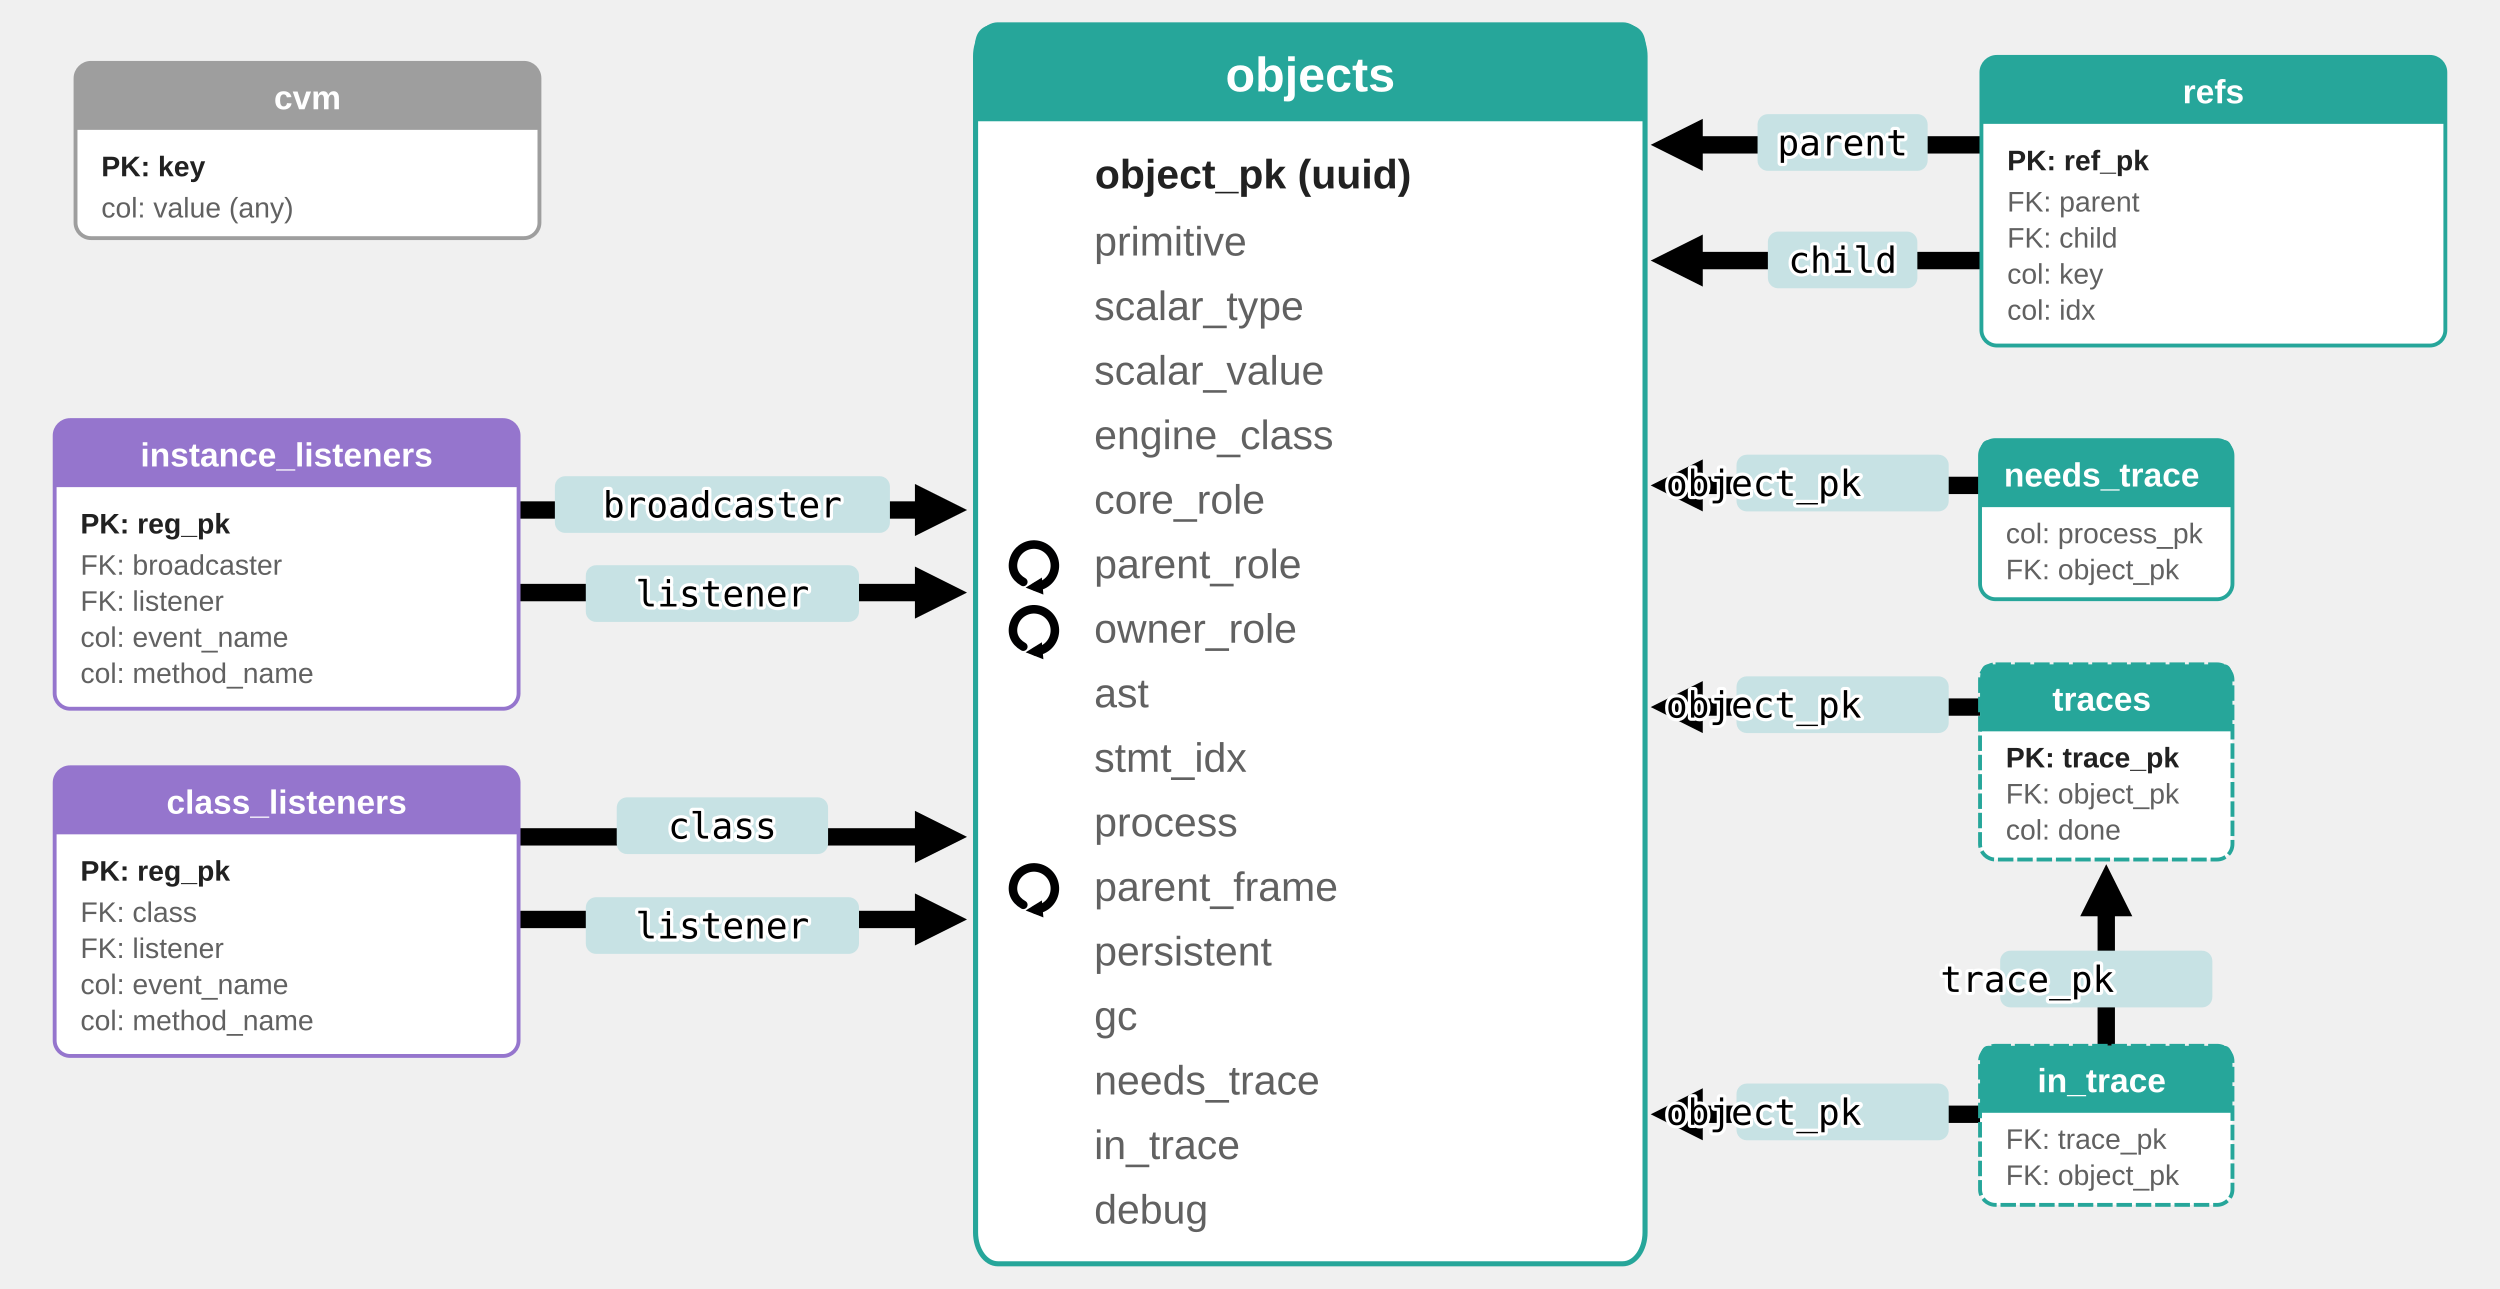
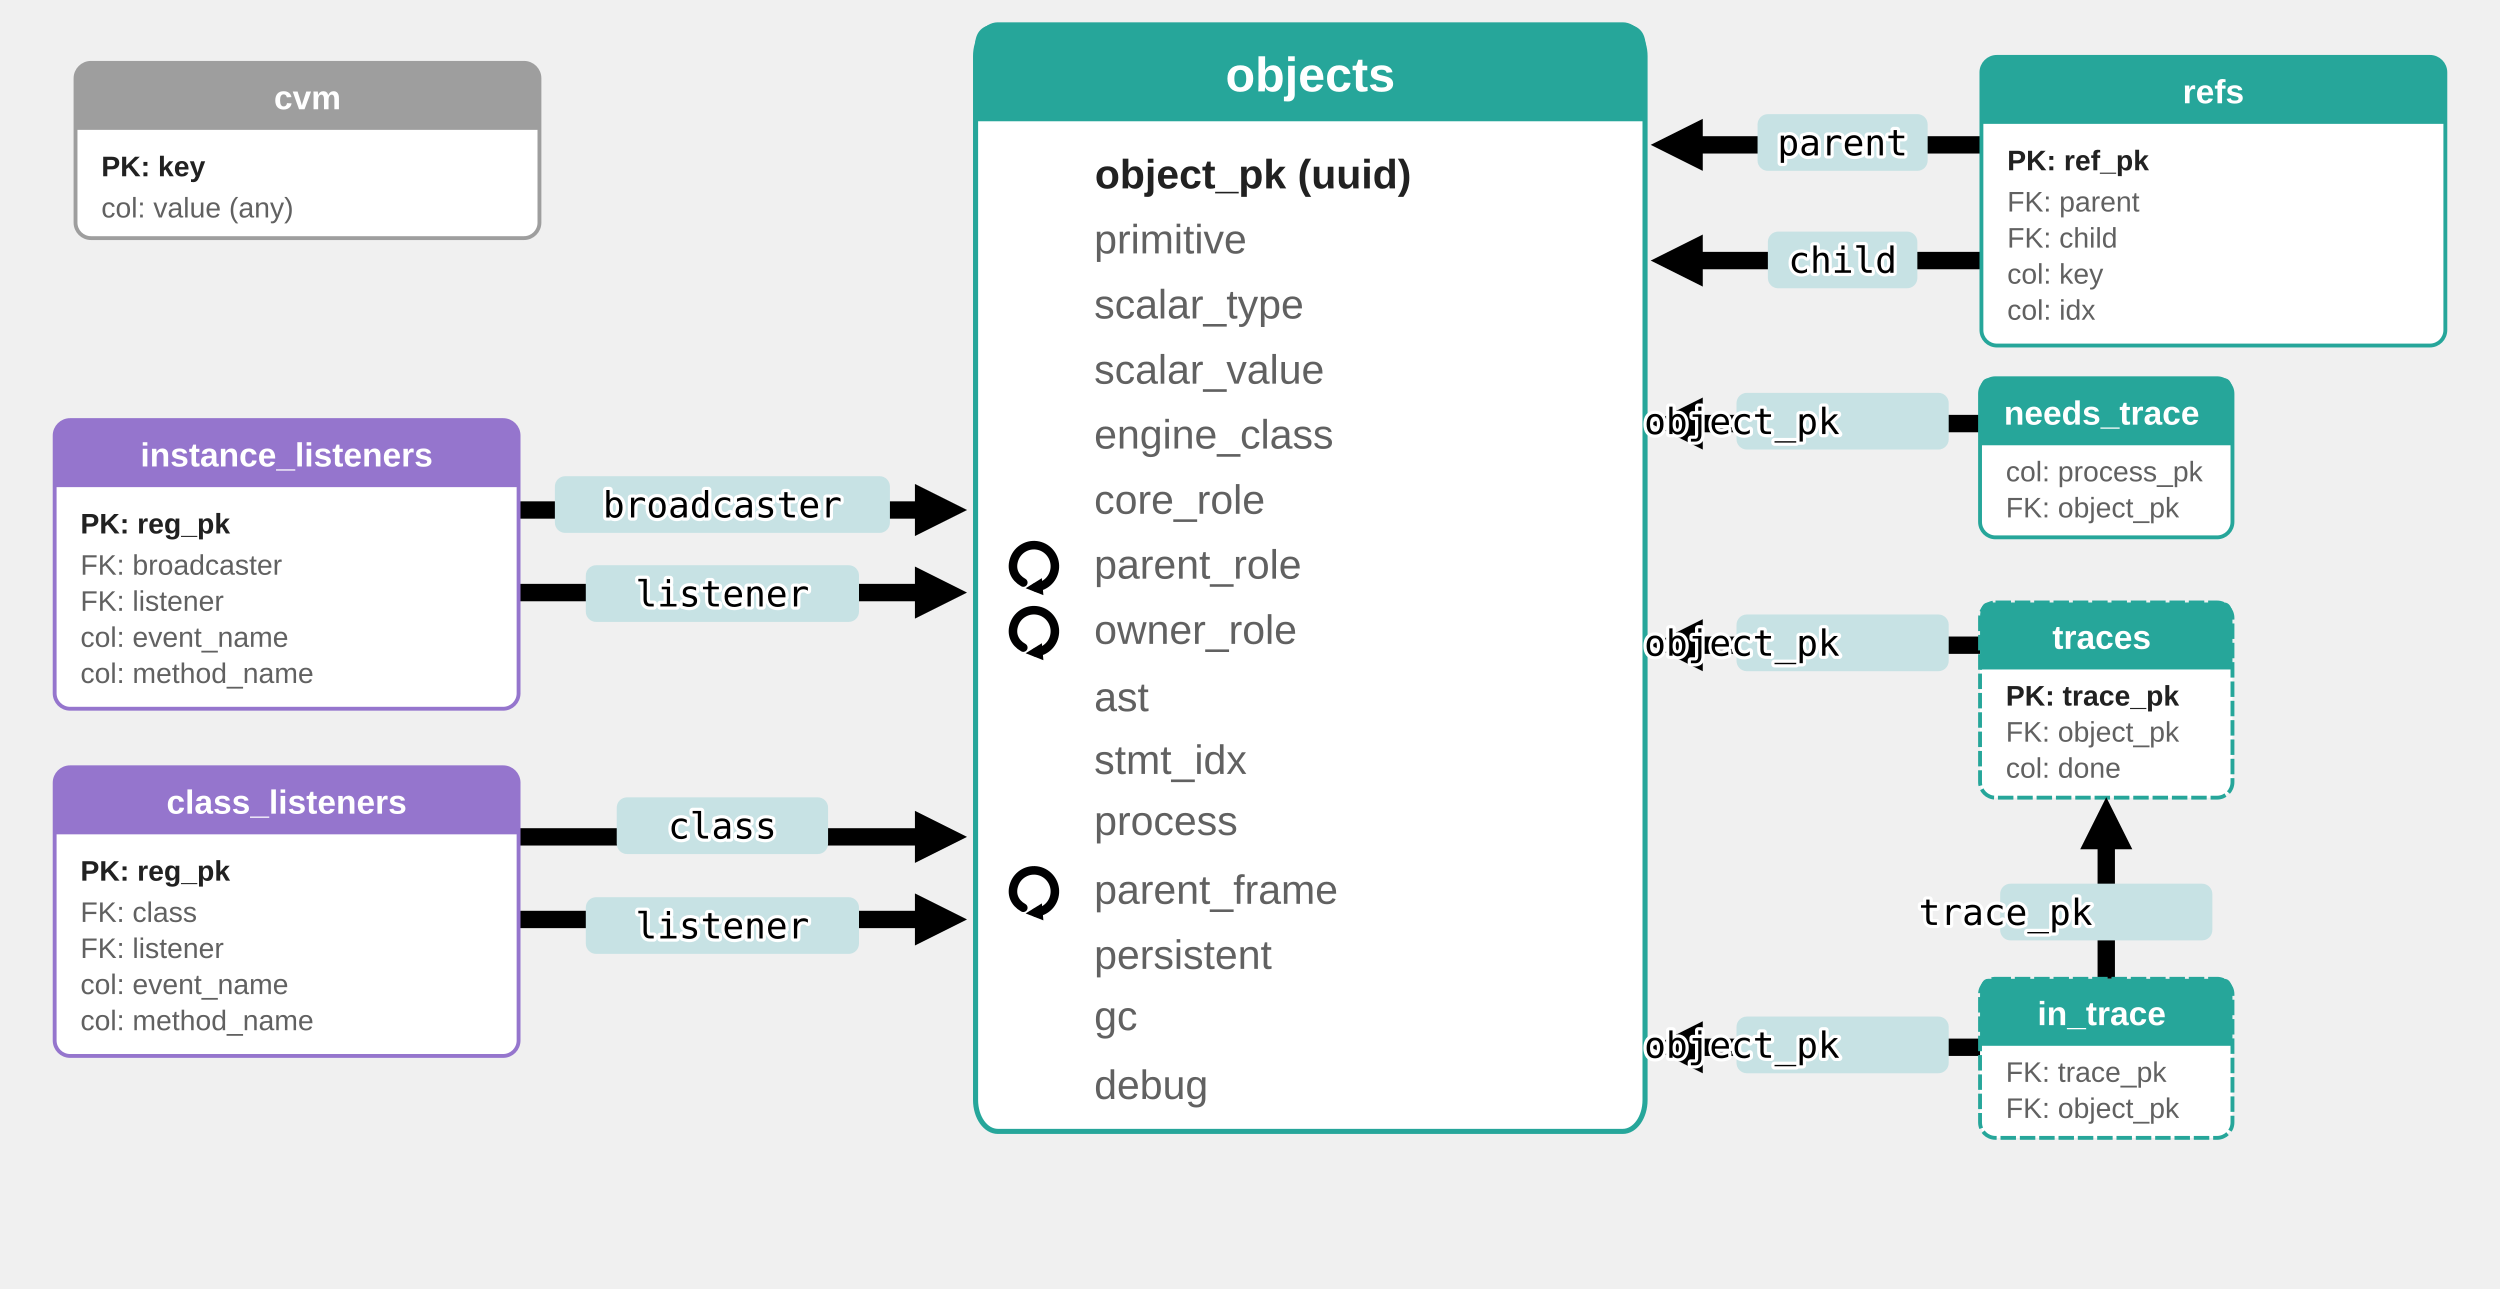
<svg xmlns="http://www.w3.org/2000/svg" viewBox="0 0 970 500" width="970" role="img" aria-label="CVM entity-relationship diagram under the frames-as-objects design. Six tables grouped into: cvm marker (gray), object graph (objects and refs, teal), listeners (instance_listeners and class_listeners, purple), and execution (processes, green). Frames are not a separate table — a frame is an `objects` row with primitive = 'f' (biconditional with the ast column, which carries the code the frame is executing). Foreign keys drawn as curved gray lines with arrowheads. Self-referential foreign keys are drawn as small self-loop arrows on the source column." version="1.1" id="svg707" height="500">
  <defs id="defs493">
    <marker id="fk-arrow" viewBox="0 0 10 10" refX="6" refY="5" markerWidth="3" markerHeight="3" orient="auto" preserveAspectRatio="xMidYMid">
      <path d="M 0,0 10,5 0,10 Z" fill="context-stroke" id="path13238" />
    </marker>
    <style type="text/css" id="style14617">
      .fk-arrow {
        fill: none;
        stroke: #000000;
        stroke-width: 6.735;
        stroke-linecap: round;
        stroke-linejoin: round;
        marker-end: url(#fk-arrow);
        paint-order: stroke fill markers;
      }
      .fk-label-rect {
        fill: #c7e2e4;
        stroke: none;
      }
      .fk-label-text {
        font-family: 'DejaVu Sans Mono', monospace;
        font-size: 14px;
        fill: #000000;
        stroke: #ffffff;
        stroke-width: 2.5;
        paint-order: stroke fill markers;
        stroke-linejoin: round;
        text-anchor: middle;
      }
    </style>
    <marker id="fk-arrow-3" viewBox="0 0 10 10" refX="4" refY="5" markerWidth="2" markerHeight="2" orient="auto" preserveAspectRatio="xMidYMid">
      <path d="M 0,0 10,5 0,10 Z" fill="context-stroke" id="path13238-6" />
    </marker>
    <marker id="fk-arrow-36" viewBox="0 0 10 10" refX="6" refY="5" markerWidth="3" markerHeight="3" orient="auto" preserveAspectRatio="xMidYMid">
      <path d="M 0,0 10,5 0,10 Z" fill="context-stroke" id="path13238-7" />
    </marker>
  </defs>
  <g id="layer2" transform="translate(-414.4918,-540.9965)" />
  <g id="layer1" transform="translate(-414.4918,-540.9965)">
-     <path class="fk-arrow" d="M 1231.719,994.626 V 884.383" id="path2381" style="fill:none;stroke:#000000;stroke-width:6.735;stroke-linecap:round;stroke-linejoin:round;marker-end:url(#fk-arrow-36);paint-order:stroke fill markers" />
-     <g transform="translate(1230.589,920.8682)" id="g2389">
-       <rect x="-40.033" y="-11" width="82.328" height="22" rx="4" ry="4" class="fk-label-rect" id="rect2383" style="fill:#c7e2e4;stroke:none;stroke-width:1" />
-       <text x="0" y="5" class="fk-label-text" id="text2387" style="font-size:14px;font-family:'DejaVu Sans Mono', monospace;text-anchor:middle;white-space:pre;inline-size:92.294;display:inline;fill:#000000;stroke:#ffffff;stroke-width:2.5;stroke-linejoin:round;paint-order:stroke fill markers" xml:space="preserve">
-         <tspan x="0" y="5" id="tspan5020">trace_pk</tspan>
-       </text>
-     </g>
-     <path class="fk-arrow" d="M 1183.517,973.337 H 1063.042" id="path2371" style="fill:none;stroke:#000000;stroke-width:6.735;stroke-linecap:round;stroke-linejoin:round;marker-end:url(#fk-arrow-36);paint-order:stroke fill markers" />
-     <g transform="translate(1128.295,972.4191)" id="g2379">
-       <rect x="-40.033" y="-11" width="82.328" height="22" rx="4" ry="4" class="fk-label-rect" id="rect2373" style="fill:#c7e2e4;stroke:none;stroke-width:1" />
-       <text x="0" y="5" class="fk-label-text" id="text2377" style="font-size:14px;font-family:'DejaVu Sans Mono', monospace;text-anchor:middle;white-space:pre;inline-size:92.294;display:inline;fill:#000000;stroke:#ffffff;stroke-width:2.5;stroke-linejoin:round;paint-order:stroke fill markers" xml:space="preserve">
-         <tspan x="0" y="5" id="tspan5022">object_pk</tspan>
-       </text>
-     </g>
-     <path class="fk-arrow" d="M 1183.517,815.337 H 1063.042" id="path1966" style="fill:none;stroke:#000000;stroke-width:6.735;stroke-linecap:round;stroke-linejoin:round;marker-end:url(#fk-arrow-36);paint-order:stroke fill markers" />
-     <g transform="translate(1128.295,814.4191)" id="g1974">
-       <rect x="-40.033" y="-11" width="82.328" height="22" rx="4" ry="4" class="fk-label-rect" id="rect1968" style="fill:#c7e2e4;stroke:none;stroke-width:1" />
-       <text x="0" y="5" class="fk-label-text" id="text1972" style="font-size:14px;font-family:'DejaVu Sans Mono', monospace;text-anchor:middle;white-space:pre;inline-size:92.294;display:inline;fill:#000000;stroke:#ffffff;stroke-width:2.5;stroke-linejoin:round;paint-order:stroke fill markers" xml:space="preserve">
-         <tspan x="0" y="5" id="tspan5024">object_pk</tspan>
-       </text>
-     </g>
    <g transform="matrix(1.445779,0,0,1.4474,792.769,550.404)" id="g575" style="font-family:'Helvetica Neue', Arial, sans-serif;stroke-width:0.691">
-       <rect x="0.167" y="0.167" width="179.667" height="332.114" rx="5.989" ry="8.41" fill="#ffffff" stroke="#26a69a" stroke-width="1.37" id="rect559" />
+       <rect x="0.167" y="0.167" width="179.667" height="296.626" rx="5.989" ry="8.41" fill="#ffffff" stroke="#26a69a" stroke-width="1.37" id="rect559" />
      <path d="M 0,6 Q 0,0 6,0 h 168 q 6,0 6,6 V 26 H 0 Z" fill="#26a69a" id="path561" style="stroke-width:0.478" />
      <text x="90" y="18" text-anchor="middle" font-size="13px" font-weight="700" fill="#ffffff" id="text563" style="stroke-width:0.478">objects</text>
      <text x="32.176" y="44" font-size="11px" font-weight="700" fill="#212121" style="stroke-width:0.478" id="text1026">object_pk (uuid)</text>
-       <text x="32" y="62" font-size="11px" fill="#616161" style="stroke-width:0.478" id="text1028">primitive</text>
-       <text x="32" y="79.3" font-size="11px" fill="#616161" style="stroke-width:0.478" id="text1030">scalar_type</text>
-       <text x="32" y="96.6" font-size="11px" fill="#616161" style="stroke-width:0.478" id="text1032">scalar_value</text>
-       <text x="32" y="113.9" font-size="11px" fill="#616161" style="stroke-width:0.478" id="text1034">engine_class</text>
-       <text x="32" y="131.2" font-size="11px" fill="#616161" style="stroke-width:0.478" id="text1036">core_role</text>
-       <text x="32" y="148.5" font-size="11px" fill="#616161" style="stroke-width:0.478" id="text1038">parent_role</text>
-       <path style="fill:none;stroke:#000001;stroke-width:2.291;stroke-linecap:round;stroke-linejoin:round;marker-end:url(#fk-arrow-3);paint-order:stroke fill markers;stop-color:#000000" d="m 12.978,149.5 c -2.424,-1.367 -3.378,-3.743 -2.398,-6.362 0.98,-2.619 3.714,-4.123 6.431,-3.538 2.717,0.585 4.602,3.083 4.434,5.876 -0.168,2.794 -2.339,5.044 -5.106,5.294" id="path1040" />
-       <text x="32" y="165.8" font-size="11px" fill="#616161" style="stroke-width:0.478" id="text1042">owner_role</text>
-       <path style="fill:none;stroke:#000001;stroke-width:2.291;stroke-linecap:round;stroke-linejoin:round;marker-end:url(#fk-arrow-3);paint-order:stroke fill markers;stop-color:#000000" d="m 12.978,166.85 c -2.424,-1.367 -3.378,-3.743 -2.398,-6.362 0.98,-2.619 3.714,-4.123 6.431,-3.538 2.717,0.585 4.602,3.083 4.434,5.876 -0.168,2.794 -2.339,5.044 -5.106,5.294" id="path1044" />
-       <text x="32" y="183.1" font-size="11px" fill="#616161" style="stroke-width:0.478" id="text1046">ast</text>
-       <text x="32" y="200.4" font-size="11px" fill="#616161" style="stroke-width:0.478" id="text1048">stmt_idx</text>
-       <text x="32" y="217.7" font-size="11px" fill="#616161" style="stroke-width:0.478" id="text1050">process</text>
-       <text x="32" y="235" font-size="11px" fill="#616161" style="stroke-width:0.478" id="text1052">parent_frame</text>
-       <path style="fill:none;stroke:#000001;stroke-width:2.291;stroke-linecap:round;stroke-linejoin:round;marker-end:url(#fk-arrow-3);paint-order:stroke fill markers;stop-color:#000000" d="m 12.978,236.05 c -2.424,-1.367 -3.378,-3.743 -2.398,-6.362 0.98,-2.619 3.714,-4.123 6.431,-3.538 2.717,0.585 4.602,3.083 4.434,5.876 -0.168,2.794 -2.339,5.044 -5.106,5.294" id="path1054" />
-       <text x="32" y="252.3" font-size="11px" fill="#616161" style="stroke-width:0.478" id="text1056">persistent</text>
-       <text x="32" y="269.6" font-size="11px" fill="#616161" style="stroke-width:0.478" id="text1058">gc</text>
-       <text x="32" y="286.9" font-size="11px" fill="#616161" style="stroke-width:0.478" id="text1060">needs_trace</text>
-       <text x="32" y="304.2" font-size="11px" fill="#616161" style="stroke-width:0.478" id="text1062">in_trace</text>
-       <text x="32" y="321.5" font-size="11px" fill="#616161" style="stroke-width:0.478" id="text1064">debug</text>
+       <text x="32" y="61.436" font-size="11px" fill="#616161" style="stroke-width:0.478" id="text1028">primitive</text>
+       <text x="32" y="78.871" font-size="11px" fill="#616161" style="stroke-width:0.478" id="text1030">scalar_type</text>
+       <text x="32" y="96.355" font-size="11px" fill="#616161" style="stroke-width:0.478" id="text1032">scalar_value</text>
+       <text x="32" y="113.743" font-size="11px" fill="#616161" style="stroke-width:0.478" id="text1034">engine_class</text>
+       <text x="32" y="131.227" font-size="11px" fill="#616161" style="stroke-width:0.478" id="text1036">core_role</text>
+       <g id="g1153" transform="translate(0,0.114015)">
+         <text x="32" y="148.5" font-size="11px" fill="#616161" style="stroke-width:0.478" id="text1038">parent_role</text>
+         <path style="fill:none;stroke:#000001;stroke-width:2.291;stroke-linecap:round;stroke-linejoin:round;marker-end:url(#fk-arrow-3);paint-order:stroke fill markers;stop-color:#000000" d="m 12.978,149.548 c -2.424,-1.367 -3.378,-3.743 -2.398,-6.362 0.98,-2.619 3.714,-4.123 6.431,-3.538 2.717,0.585 4.602,3.083 4.434,5.876 -0.168,2.794 -2.339,5.044 -5.106,5.294" id="path1040" />
+       </g>
+       <g id="g1157" transform="translate(0,0.2980239)">
+         <text x="32" y="165.8" font-size="11px" fill="#616161" style="stroke-width:0.478" id="text1042">owner_role</text>
+         <path style="fill:none;stroke:#000001;stroke-width:2.291;stroke-linecap:round;stroke-linejoin:round;marker-end:url(#fk-arrow-3);paint-order:stroke fill markers;stop-color:#000000" d="m 12.978,166.799 c -2.424,-1.367 -3.378,-3.743 -2.398,-6.362 0.98,-2.619 3.714,-4.123 6.431,-3.538 2.717,0.585 4.602,3.083 4.434,5.876 -0.168,2.794 -2.339,5.044 -5.106,5.294" id="path1044" />
+       </g>
+       <text x="32" y="184.143" font-size="11px" fill="#616161" style="stroke-width:0.478" id="text1046">ast</text>
+       <text x="32" y="200.969" font-size="11px" fill="#616161" style="stroke-width:0.478" id="text1048">stmt_idx</text>
+       <text x="32" y="217.331" font-size="11px" fill="#616161" style="stroke-width:0.478" id="text1050">process</text>
+       <g id="g1161" transform="translate(0,0.7869897)">
+         <text x="32" y="235" font-size="11px" fill="#616161" style="stroke-width:0.478" id="text1052">parent_frame</text>
+         <path style="fill:none;stroke:#000001;stroke-width:2.291;stroke-linecap:round;stroke-linejoin:round;marker-end:url(#fk-arrow-3);paint-order:stroke fill markers;stop-color:#000000" d="m 12.978,236.053 c -2.424,-1.367 -3.378,-3.743 -2.398,-6.362 0.98,-2.619 3.714,-4.123 6.431,-3.538 2.717,0.585 4.602,3.083 4.434,5.876 -0.168,2.794 -2.339,5.044 -5.106,5.294" id="path1054" />
+       </g>
+       <text x="32" y="253.228" font-size="11px" fill="#616161" style="stroke-width:0.478" id="text1056">persistent</text>
+       <text x="32" y="269.638" font-size="11px" fill="#616161" style="stroke-width:0.478" id="text1058">gc</text>
+       <text x="32" y="288.099" font-size="11px" fill="#616161" style="stroke-width:0.478" id="text1064">debug</text>
    </g>
    <g transform="translate(443.7963,565.3818)" id="g529" style="font-family:'Helvetica Neue', Arial, sans-serif">
      <rect x="0" y="0" width="180" height="68" rx="6" ry="6" fill="#ffffff" stroke="#9e9e9e" stroke-width="1.5" id="rect521" />
      <path d="M 0,6 Q 0,0 6,0 h 168 q 6,0 6,6 V 26 H 0 Z" fill="#9e9e9e" id="path523" />
      <text x="90" y="18" text-anchor="middle" font-size="13px" font-weight="700" fill="#ffffff" id="text525">cvm</text>
      <text x="10" y="44" font-size="11px" font-weight="700" fill="#212121" id="text527">PK: key</text>
      <text x="10" y="60" font-size="11px" fill="#616161" id="text-cvm-value">col: value (any)</text>
    </g>
    <g id="g508" transform="translate(240.7677,18.58208)">
      <path class="fk-arrow" d="M 360.882,752.335 H 540.839" id="path14365" />
      <path class="fk-arrow" d="M 360.882,720.294 H 540.839" id="path14367" />
      <g transform="translate(454.0155,718.1781)" id="fk-label-4">
        <rect x="-65" y="-11" width="130" height="22" rx="4" ry="4" class="fk-label-rect" id="rect11572" />
        <text x="0" y="5" class="fk-label-text" id="text11574">broadcaster</text>
      </g>
      <g transform="translate(454.0155,752.722)" id="fk-label-3">
        <rect x="-53" y="-11" width="106" height="22" rx="4" ry="4" class="fk-label-rect" id="rect11567" />
        <text x="0" y="5" class="fk-label-text" id="text11569">listener</text>
      </g>
      <g transform="translate(194.9319,685.4114)" id="g543" style="font-family:'Helvetica Neue', Arial, sans-serif">
        <rect x="0" y="0" width="180" height="112" rx="6" ry="6" fill="#ffffff" stroke="#9575cd" stroke-width="1.5" id="rect531" />
        <path d="M 0,6 Q 0,0 6,0 h 168 q 6,0 6,6 V 26 H 0 Z" fill="#9575cd" id="path533" />
        <text x="90" y="18" text-anchor="middle" font-size="13px" font-weight="700" fill="#ffffff" id="text535">instance_listeners</text>
        <text x="10" y="44" font-size="11px" font-weight="700" fill="#212121" id="text537">PK: reg_pk</text>
        <text x="10" y="60" font-size="11px" fill="#616161" id="text539">FK: broadcaster</text>
        <text x="10" y="74" font-size="11px" fill="#616161" id="text541">FK: listener</text>
        <text x="10" y="88" font-size="11px" fill="#616161" id="text-il-event-name">col: event_name</text>
        <text x="10" y="102" font-size="11px" fill="#616161" id="text-il-method-name">col: method_name</text>
      </g>
    </g>
    <g id="g489" transform="translate(240.7677,18.58208)">
      <path class="fk-arrow" d="M 360.882,879.164 H 540.839" id="path6519" />
      <path class="fk-arrow" d="M 360.882,847.124 H 540.839" id="path6521" />
      <g transform="translate(454.0155,842.783)" id="fk-label-2">
        <rect x="-41" y="-11" width="82" height="22" rx="4" ry="4" class="fk-label-rect" id="rect11562" />
        <text x="0" y="5" class="fk-label-text" id="text11564">class</text>
      </g>
      <g transform="translate(454.0155,881.5263)" id="fk-label-5">
        <rect x="-53" y="-11" width="106" height="22" rx="4" ry="4" class="fk-label-rect" id="rect11577" />
        <text x="0" y="5" class="fk-label-text" id="text11579">listener</text>
      </g>
      <g transform="translate(194.9319,820.1233)" id="g557" style="font-family:'Helvetica Neue', Arial, sans-serif">
        <rect x="0" y="0" width="180" height="112" rx="6" ry="6" fill="#ffffff" stroke="#9575cd" stroke-width="1.5" id="rect545" />
        <path d="M 0,6 Q 0,0 6,0 h 168 q 6,0 6,6 V 26 H 0 Z" fill="#9575cd" id="path547" />
        <text x="90" y="18" text-anchor="middle" font-size="13px" font-weight="700" fill="#ffffff" id="text549">class_listeners</text>
        <text x="10" y="44" font-size="11px" font-weight="700" fill="#212121" id="text551">PK: reg_pk</text>
        <text x="10" y="60" font-size="11px" fill="#616161" id="text553">FK: class</text>
        <text x="10" y="74" font-size="11px" fill="#616161" id="text555">FK: listener</text>
        <text x="10" y="88" font-size="11px" fill="#616161" id="text-cl-event-name">col: event_name</text>
        <text x="10" y="102" font-size="11px" fill="#616161" id="text-cl-method-name">col: method_name</text>
      </g>
    </g>
-     <path class="fk-arrow" d="M 1183.517,597.197 H 1063.042" id="path-refs-objects-2" />
-     <path class="fk-arrow" d="M 1183.517,642.098 H 1063.042" id="path2376" />
-     <g transform="translate(1129.425,596.2791)" id="fk-label-parent">
-       <rect x="-33" y="-11" width="66" height="22" rx="4" ry="4" class="fk-label-rect" id="rect-fk-label-parent" />
-       <text x="0" y="5" class="fk-label-text" id="text-fk-label-parent">parent</text>
+     <g id="g1370">
+       <path class="fk-arrow" d="M 1183.517,597.197 H 1063.042" id="path-refs-objects-2" />
+       <path class="fk-arrow" d="M 1183.517,642.098 H 1063.042" id="path2376" />
+       <g transform="translate(1129.425,596.2791)" id="fk-label-parent">
+         <rect x="-33" y="-11" width="66" height="22" rx="4" ry="4" class="fk-label-rect" id="rect-fk-label-parent" />
+         <text x="0" y="5" class="fk-label-text" id="text-fk-label-parent">parent</text>
+       </g>
+       <g transform="translate(1129.425,641.852)" id="fk-label-9">
+         <rect x="-29" y="-11" width="58" height="22" rx="4" ry="4" class="fk-label-rect" id="rect11597" />
+         <text x="0" y="5" class="fk-label-text" id="text11599">child</text>
+       </g>
+       <g transform="translate(1183.284,563.0656)" id="g589" style="font-family:'Helvetica Neue', Arial, sans-serif">
+         <rect x="0" y="0" width="180" height="112" rx="6" ry="6" fill="#ffffff" stroke="#26a69a" stroke-width="1.5" id="rect577" />
+         <path d="M 0,6 Q 0,0 6,0 h 168 q 6,0 6,6 V 26 H 0 Z" fill="#26a69a" id="path579" />
+         <text x="90" y="18" text-anchor="middle" font-size="13px" font-weight="700" fill="#ffffff" id="text581">refs</text>
+         <text x="10" y="44" font-size="11px" font-weight="700" fill="#212121" id="text583">PK: ref_pk</text>
+         <text x="10" y="60" font-size="11px" fill="#616161" id="text585">FK: parent</text>
+         <text x="10" y="74" font-size="11px" fill="#616161" id="text587">FK: child</text>
+         <text x="10" y="88" font-size="11px" fill="#616161" id="text-rel-key">col: key</text>
+         <text x="10" y="102" font-size="11px" fill="#616161" id="text-rel-idx">col: idx</text>
+       </g>
    </g>
-     <g transform="translate(1129.425,641.852)" id="fk-label-9">
-       <rect x="-29" y="-11" width="58" height="22" rx="4" ry="4" class="fk-label-rect" id="rect11597" />
-       <text x="0" y="5" class="fk-label-text" id="text11599">child</text>
+     <g id="g1351" transform="translate(0,-24)">
+       <path class="fk-arrow" d="M 1183.517,729.337 H 1063.042" id="path-refs-objects-2-5" style="fill:none;stroke:#000000;stroke-width:6.735;stroke-linecap:round;stroke-linejoin:round;marker-end:url(#fk-arrow-36);paint-order:stroke fill markers" />
+       <g transform="translate(1128.295,728.4191)" id="fk-label-parent-3">
+         <rect x="-40.033" y="-11" width="82.328" height="22" rx="4" ry="4" class="fk-label-rect" id="rect-fk-label-parent-5" style="fill:#c7e2e4;stroke:none;stroke-width:1" />
+         <text x="0" y="5" class="fk-label-text" id="text-fk-label-parent-6" style="font-size:14px;font-family:'DejaVu Sans Mono', monospace;text-anchor:middle;white-space:pre;inline-size:92.294;display:inline;fill:#000000;stroke:#ffffff;stroke-width:2.5;stroke-linejoin:round;paint-order:stroke fill markers" xml:space="preserve">
+           <tspan x="0" y="5" id="tspan1513">object_pk</tspan>
+         </text>
+       </g>
+       <g transform="translate(1182.749,711.7592)" id="g572" style="font-family:'Helvetica Neue', Arial, sans-serif">
+         <rect x="0" y="0" width="97.939" height="61.733" rx="6" ry="6" fill="#ffffff" stroke="#26a69a" stroke-width="1.5" id="rect556" />
+         <path d="M 0,6 Q 0,0 3.265,0 H 94.674 q 3.265,0 3.265,6 V 26 H 0 Z" fill="#26a69a" id="path558" style="stroke-width:1" />
+         <text x="47.193" y="18" text-anchor="middle" font-size="13px" font-weight="700" fill="#ffffff" id="text560">needs_trace</text>
+         <text x="10" y="40" font-size="11px" fill="#616161" id="text564">col: process_pk</text>
+         <text x="10" y="54" font-size="11px" fill="#616161" id="text566">FK: object_pk</text>
+       </g>
    </g>
-     <path class="fk-arrow" d="M 1183.517,729.337 H 1063.042" id="path-refs-objects-2-5" style="fill:none;stroke:#000000;stroke-width:6.735;stroke-linecap:round;stroke-linejoin:round;marker-end:url(#fk-arrow-36);paint-order:stroke fill markers" />
-     <g transform="translate(1128.295,728.4191)" id="fk-label-parent-3">
-       <rect x="-40.033" y="-11" width="82.328" height="22" rx="4" ry="4" class="fk-label-rect" id="rect-fk-label-parent-5" style="fill:#c7e2e4;stroke:none;stroke-width:1" />
-       <text x="0" y="5" class="fk-label-text" id="text-fk-label-parent-6" style="font-size:14px;font-family:'DejaVu Sans Mono', monospace;text-anchor:middle;white-space:pre;inline-size:92.294;display:inline;fill:#000000;stroke:#ffffff;stroke-width:2.5;stroke-linejoin:round;paint-order:stroke fill markers" xml:space="preserve">
-         <tspan x="0" y="5" id="tspan5026">object_pk</tspan>
-       </text>
+     <g id="g1338" transform="translate(0,-24)">
+       <path class="fk-arrow" d="M 1183.517,815.337 H 1063.042" id="path1966" style="fill:none;stroke:#000000;stroke-width:6.735;stroke-linecap:round;stroke-linejoin:round;marker-end:url(#fk-arrow-36);paint-order:stroke fill markers" />
+       <g transform="translate(1128.295,814.4191)" id="g1974">
+         <rect x="-40.033" y="-11" width="82.328" height="22" rx="4" ry="4" class="fk-label-rect" id="rect1968" style="fill:#c7e2e4;stroke:none;stroke-width:1" />
+         <text x="0" y="5" class="fk-label-text" id="text1972" style="font-size:14px;font-family:'DejaVu Sans Mono', monospace;text-anchor:middle;white-space:pre;inline-size:92.294;display:inline;fill:#000000;stroke:#ffffff;stroke-width:2.5;stroke-linejoin:round;paint-order:stroke fill markers" xml:space="preserve">
+           <tspan x="0" y="5" id="tspan1515">object_pk</tspan>
+         </text>
+       </g>
+       <g transform="translate(1182.749,798.7592)" id="g-traces" style="font-family:'Helvetica Neue', Arial, sans-serif">
+         <rect x="0" y="0" width="97.939" height="75.733" rx="6" ry="6" fill="#ffffff" stroke="#26a69a" stroke-width="1.5" id="rect-traces" style="stroke-dasharray:6, 1.5;stroke-dashoffset:0" />
+         <path d="M 0,6 Q 0,0 3.265,0 H 94.674 q 3.265,0 3.265,6 V 26 H 0 Z" fill="#26a69a" id="path-traces" style="stroke-width:1" />
+         <text x="47.193" y="18" text-anchor="middle" font-size="13px" font-weight="700" fill="#ffffff" id="text-traces-title">traces</text>
+         <text x="10" y="40" font-size="11px" font-weight="700" fill="#212121" id="text-traces-pk">PK: trace_pk</text>
+         <text x="10" y="54" font-size="11px" fill="#616161" id="text-traces-object">FK: object_pk</text>
+         <text x="10" y="68" font-size="11px" fill="#616161" id="text-traces-done">col: done</text>
+       </g>
    </g>
-     <g transform="translate(1183.284,563.0656)" id="g589" style="font-family:'Helvetica Neue', Arial, sans-serif">
-       <rect x="0" y="0" width="180" height="112" rx="6" ry="6" fill="#ffffff" stroke="#26a69a" stroke-width="1.5" id="rect577" />
-       <path d="M 0,6 Q 0,0 6,0 h 168 q 6,0 6,6 V 26 H 0 Z" fill="#26a69a" id="path579" />
-       <text x="90" y="18" text-anchor="middle" font-size="13px" font-weight="700" fill="#ffffff" id="text581">refs</text>
-       <text x="10" y="44" font-size="11px" font-weight="700" fill="#212121" id="text583">PK: ref_pk</text>
-       <text x="10" y="60" font-size="11px" fill="#616161" id="text585">FK: parent</text>
-       <text x="10" y="74" font-size="11px" fill="#616161" id="text587">FK: child</text>
-       <text x="10" y="88" font-size="11px" fill="#616161" id="text-rel-key">col: key</text>
-       <text x="10" y="102" font-size="11px" fill="#616161" id="text-rel-idx">col: idx</text>
-     </g>
-     <g transform="translate(1182.749,711.7592)" id="g572" style="font-family:'Helvetica Neue', Arial, sans-serif">
-       <rect x="0" y="0" width="97.939" height="61.733" rx="6" ry="6" fill="#ffffff" stroke="#26a69a" stroke-width="1.5" id="rect556" />
-       <path d="M 0,6 Q 0,0 3.265,0 H 94.674 q 3.265,0 3.265,6 V 26 H 0 Z" fill="#26a69a" id="path558" style="stroke-width:1" />
-       <text x="47.193" y="18" text-anchor="middle" font-size="13px" font-weight="700" fill="#ffffff" id="text560">needs_trace</text>
-       <text x="10" y="40" font-size="11px" fill="#616161" id="text564">col: process_pk</text>
-       <text x="10" y="54" font-size="11px" fill="#616161" id="text566">FK: object_pk</text>
-     </g>
-     <g transform="translate(1182.749,798.7592)" id="g-traces" style="font-family:'Helvetica Neue', Arial, sans-serif">
-       <rect x="0" y="0" width="97.939" height="75.733" rx="6" ry="6" fill="#ffffff" stroke="#26a69a" stroke-width="1.5" id="rect-traces" style="stroke-dasharray:6, 1.5;stroke-dashoffset:0" />
-       <path d="M 0,6 Q 0,0 3.265,0 H 94.674 q 3.265,0 3.265,6 V 26 H 0 Z" fill="#26a69a" id="path-traces" style="stroke-width:1" />
-       <text x="47.193" y="18" text-anchor="middle" font-size="13px" font-weight="700" fill="#ffffff" id="text-traces-title">traces</text>
-       <text x="10" y="40" font-size="11px" font-weight="700" fill="#212121" id="text-traces-pk">PK: trace_pk</text>
-       <text x="10" y="54" font-size="11px" fill="#616161" id="text-traces-object">FK: object_pk</text>
-       <text x="10" y="68" font-size="11px" fill="#616161" id="text-traces-done">col: done</text>
-     </g>
-     <g transform="translate(1182.749,946.7592)" id="g-in-trace" style="font-family:'Helvetica Neue', Arial, sans-serif">
-       <rect x="0" y="0" width="97.939" height="61.733" rx="6" ry="6" fill="#ffffff" stroke="#26a69a" stroke-width="1.5" id="rect-in-trace" style="stroke-dasharray:6, 1.5;stroke-dashoffset:0" />
-       <path d="M 0,6 Q 0,0 3.265,0 H 94.674 q 3.265,0 3.265,6 V 26 H 0 Z" fill="#26a69a" id="path-in-trace" style="stroke-width:1" />
-       <text x="47.193" y="18" text-anchor="middle" font-size="13px" font-weight="700" fill="#ffffff" id="text-in-trace-title">in_trace</text>
-       <text x="10" y="40" font-size="11px" fill="#616161" id="text-in-trace-trace">FK: trace_pk</text>
-       <text x="10" y="54" font-size="11px" fill="#616161" id="text-in-trace-object">FK: object_pk</text>
+     <g id="g1324" transform="translate(0,-26)">
+       <path class="fk-arrow" d="M 1231.719,994.626 V 884.383" id="path2381" style="fill:none;stroke:#000000;stroke-width:6.735;stroke-linecap:round;stroke-linejoin:round;marker-end:url(#fk-arrow-36);paint-order:stroke fill markers" />
+       <g transform="translate(1230.589,920.8682)" id="g2389">
+         <rect x="-40.033" y="-11" width="82.328" height="22" rx="4" ry="4" class="fk-label-rect" id="rect2383" style="fill:#c7e2e4;stroke:none;stroke-width:1" />
+         <text x="0" y="5" class="fk-label-text" id="text2387" style="font-size:14px;font-family:'DejaVu Sans Mono', monospace;text-anchor:middle;white-space:pre;inline-size:92.294;display:inline;fill:#000000;stroke:#ffffff;stroke-width:2.5;stroke-linejoin:round;paint-order:stroke fill markers" xml:space="preserve">
+           <tspan x="0" y="5" id="tspan1517">trace_pk</tspan>
+         </text>
+       </g>
+       <path class="fk-arrow" d="M 1183.517,973.337 H 1063.042" id="path2371" style="fill:none;stroke:#000000;stroke-width:6.735;stroke-linecap:round;stroke-linejoin:round;marker-end:url(#fk-arrow-36);paint-order:stroke fill markers" />
+       <g transform="translate(1128.295,972.4191)" id="g2379">
+         <rect x="-40.033" y="-11" width="82.328" height="22" rx="4" ry="4" class="fk-label-rect" id="rect2373" style="fill:#c7e2e4;stroke:none;stroke-width:1" />
+         <text x="0" y="5" class="fk-label-text" id="text2377" style="font-size:14px;font-family:'DejaVu Sans Mono', monospace;text-anchor:middle;white-space:pre;inline-size:92.294;display:inline;fill:#000000;stroke:#ffffff;stroke-width:2.5;stroke-linejoin:round;paint-order:stroke fill markers" xml:space="preserve">
+           <tspan x="0" y="5" id="tspan1519">object_pk</tspan>
+         </text>
+       </g>
+       <g transform="translate(1182.749,946.7592)" id="g-in-trace" style="font-family:'Helvetica Neue', Arial, sans-serif">
+         <rect x="0" y="0" width="97.939" height="61.733" rx="6" ry="6" fill="#ffffff" stroke="#26a69a" stroke-width="1.5" id="rect-in-trace" style="stroke-dasharray:6, 1.5;stroke-dashoffset:0" />
+         <path d="M 0,6 Q 0,0 3.265,0 H 94.674 q 3.265,0 3.265,6 V 26 H 0 Z" fill="#26a69a" id="path-in-trace" style="stroke-width:1" />
+         <text x="47.193" y="18" text-anchor="middle" font-size="13px" font-weight="700" fill="#ffffff" id="text-in-trace-title">in_trace</text>
+         <text x="10" y="40" font-size="11px" fill="#616161" id="text-in-trace-trace">FK: trace_pk</text>
+         <text x="10" y="54" font-size="11px" fill="#616161" id="text-in-trace-object">FK: object_pk</text>
+       </g>
    </g>
  </g>
</svg>
